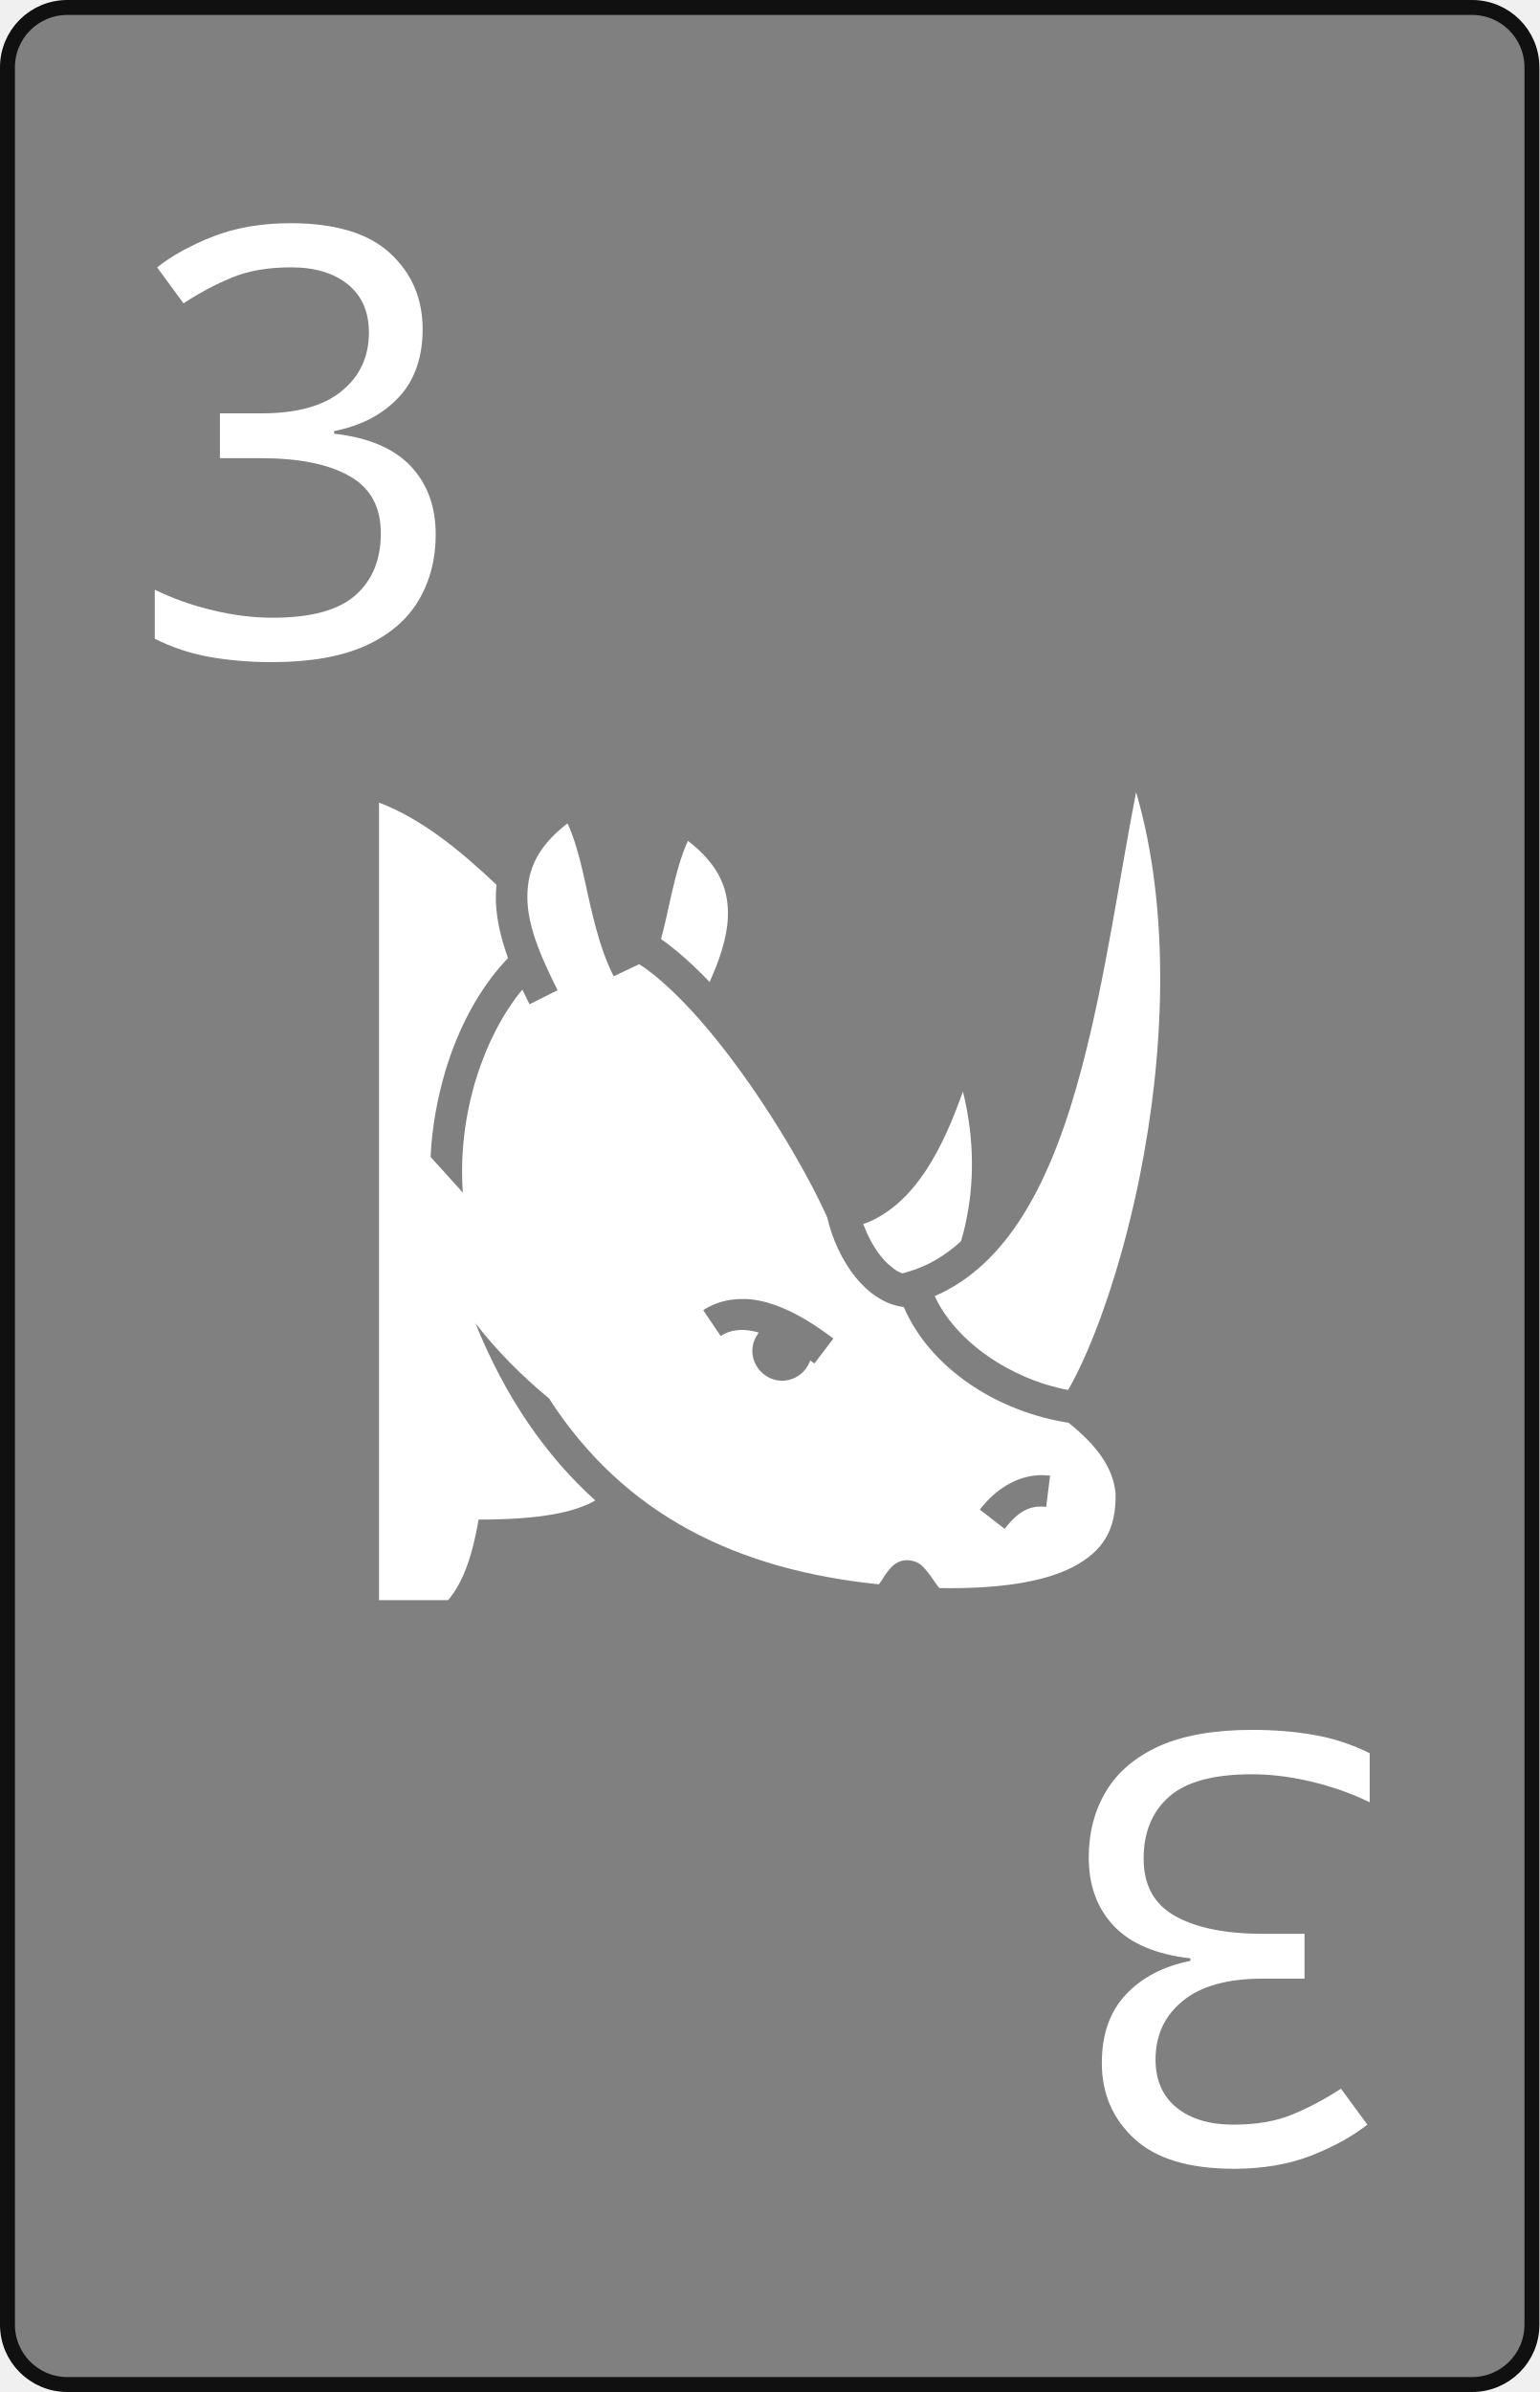
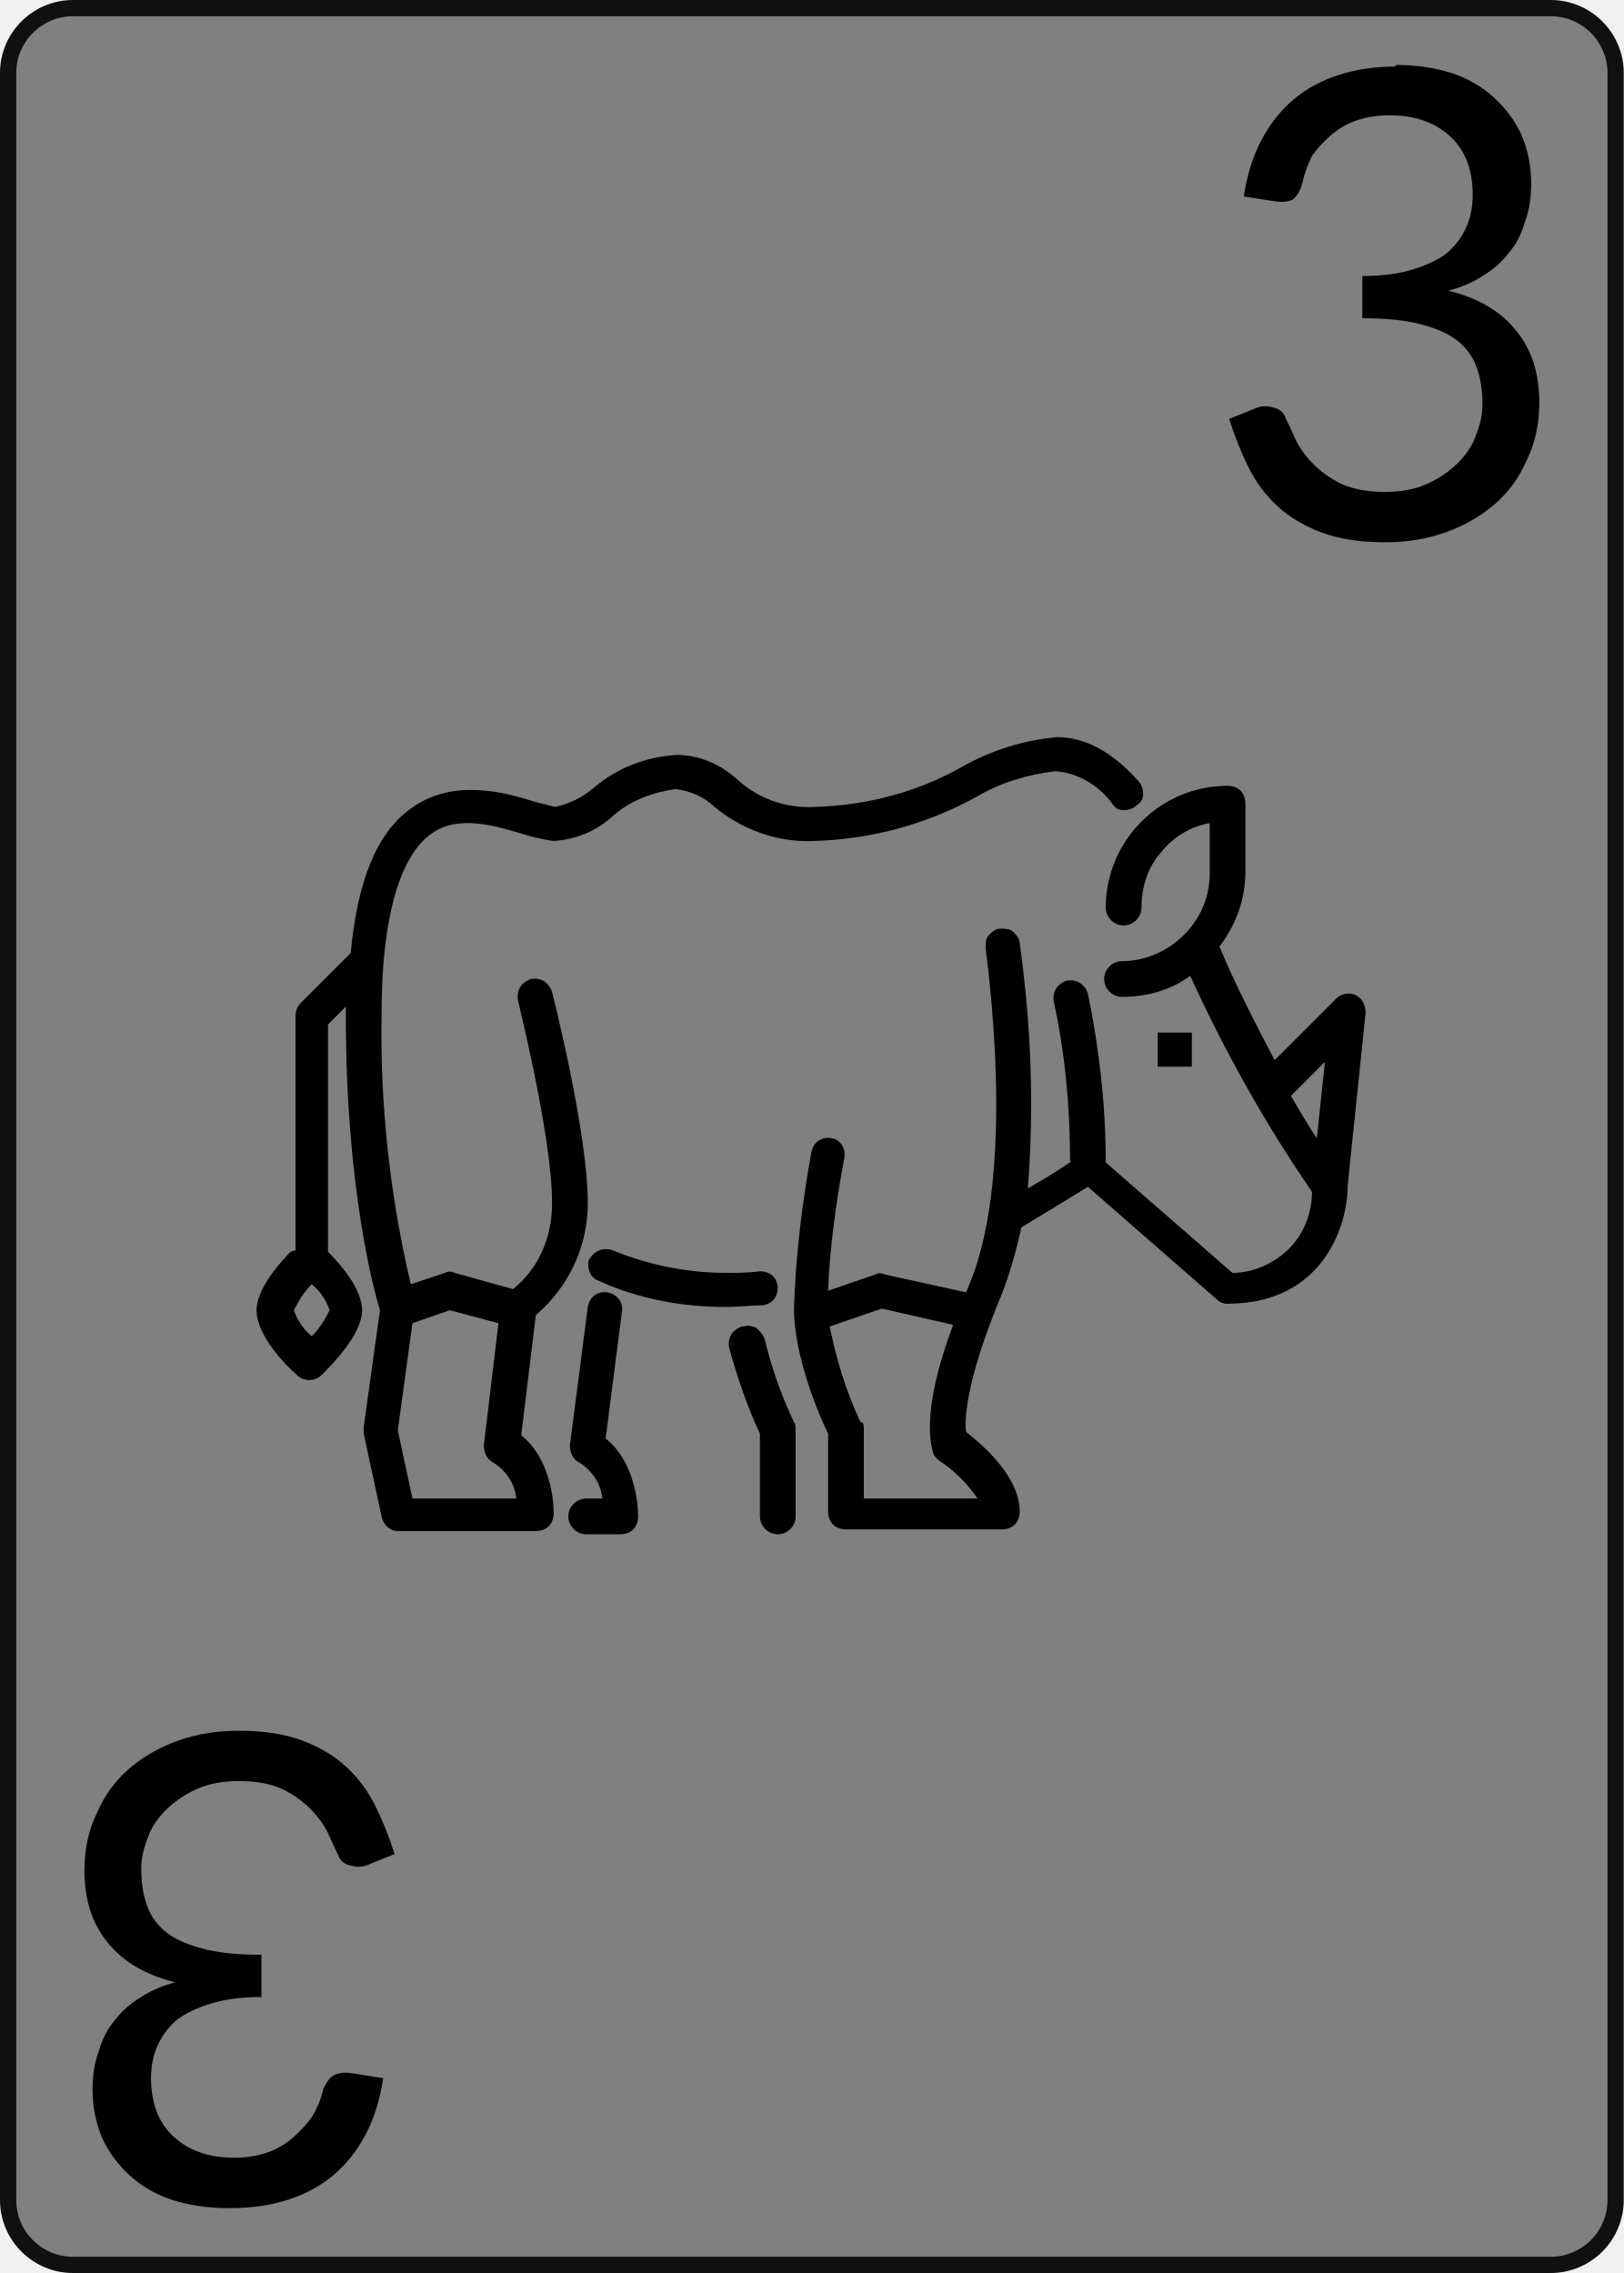
- <svg xmlns="http://www.w3.org/2000/svg" width="103px" height="160px" viewbox="0 0 103 160">
-   <rect x="0.5" y="0.5" width="102px" height="159px" rx="4px" ry="4px" style="fill:#808080;stroke-width:1px;stroke:#101010" />
-   <g transform="translate(20,30)">
-     <text text-anchor="middle" style="dominant-baseline:middle;font:40px sans-serif;fill:#ffffff">3</text>
+ <svg xmlns="http://www.w3.org/2000/svg" width="100px" height="140px" viewbox="0 0 100 140">
+   <rect x="0.5" y="0.5" width="99px" height="139px" rx="4px" ry="4px" style="fill:#808080;stroke-width:1px;stroke:#101010" />
+   <g id="rhino">
+     <path style="fill:#000000;stroke:none" d="m 36.2,92.3 h 0.9 c -0.1,-0.9 -0.6,-1.7 -1.4,-2.2 -0.4,-0.2 -0.6,-0.6 -0.6,-1.1 l 1.1,-8.5 c 0.1,-0.6 0.6,-1.0 1.2,-0.9 0.6,0.1 1.0,0.6 0.9,1.2 l -1.0,7.8 c 2.0,1.6 2.0,4.6 2.0,4.8 0,0.3 -0.1,0.6 -0.3,0.8 -0.2,0.2 -0.5,0.3 -0.8,0.3 h -2.1 c -0.6,0 -1.1,-0.5 -1.1,-1.1 0,-0.6 0.5,-1.1 1.1,-1.1 z" />
+     <path style="fill:#000000;stroke:none" d="m 45.8,81.7 c 0.3,-0.1 0.6,0 0.8,0.1 0.2,0.2 0.4,0.4 0.5,0.7 0.4,1.7 1.0,3.4 1.8,5.1 0.1,0.1 0.1,0.3 0.1,0.5 v 5.3 c 0,0.6 -0.5,1.1 -1.1,1.1 -0.6,0 -1.1,-0.5 -1.1,-1.1 v -5.1 c -0.8,-1.7 -1.4,-3.5 -1.9,-5.3 -0.1,-0.6 0.2,-1.1 0.8,-1.3 z" />
+     <path style="fill:#000000;stroke:none" d="m 36.3,77.6 c 0.2,-0.5 0.8,-0.8 1.4,-0.6 2.2,0.9 4.6,1.4 7.0,1.4 0.7,0 1.4,0 2.1,-0.1 0.3,0 0.6,0.1 0.8,0.3 0.2,0.2 0.3,0.5 0.3,0.7 0,0.3 -0.1,0.6 -0.3,0.8 -0.2,0.2 -0.5,0.3 -0.7,0.3 -0.7,0 -1.4,0.1 -2.2,0.1 -2.7,0 -5.4,-0.5 -7.8,-1.6 -0.3,-0.1 -0.5,-0.3 -0.6,-0.6 -0.1,-0.3 -0.1,-0.6 0,-0.8 z" />
+     <path style="fill:#000000;stroke:none" d="m 50.0,70.9 c 0.1,-0.6 0.7,-0.9 1.2,-0.8 0.6,0.1 0.9,0.7 0.8,1.2 -0.5,2.7 -0.9,5.5 -1.0,8.2 L 53.9,78.5 c 0.2,-0.1 0.4,-0.1 0.6,0 l 5.0,1.1 c 0.1,-0.2 0.1,-0.3 0.2,-0.5 3.0,-7.1 1.0,-20.5 1.0,-20.7 v 0 c 0,-0.3 0,-0.6 0.2,-0.8 0.2,-0.2 0.4,-0.4 0.7,-0.4 0.3,0 0.6,0 0.8,0.2 0.2,0.2 0.4,0.4 0.4,0.7 0.7,5.0 0.9,10.0 0.5,15.1 1.2,-0.7 2.2,-1.3 2.7,-1.7 H 65.9 c 0,-3.3 -0.3,-6.6 -1.0,-9.8 -0.1,-0.6 0.2,-1.1 0.8,-1.3 0.6,-0.1 1.1,0.2 1.3,0.8 0.7,3.4 1.1,6.9 1.1,10.4 l 7.8,6.8 c 1.3,0 2.6,-0.6 3.5,-1.5 0.9,-0.9 1.4,-2.2 1.4,-3.5 -2.9,-4.2 -5.4,-8.7 -7.5,-13.3 -1.2,0.9 -2.7,1.3 -4.2,1.3 -0.6,0 -1.1,-0.5 -1.1,-1.1 0,-0.6 0.5,-1.1 1.1,-1.1 1.4,0 2.8,-0.6 3.8,-1.6 1.0,-1.0 1.6,-2.3 1.6,-3.8 v -3.1 c -1.2,0.2 -2.3,0.9 -3.0,1.8 -0.8,0.9 -1.2,2.1 -1.2,3.4 0,0.6 -0.5,1.1 -1.1,1.1 -0.6,0 -1.1,-0.5 -1.1,-1.1 0,-2.0 0.8,-3.9 2.2,-5.3 1.4,-1.4 3.3,-2.2 5.3,-2.2 0.3,0 0.6,0.1 0.8,0.3 0.2,0.2 0.3,0.5 0.3,0.8 v 4.2 c 0,1.7 -0.6,3.3 -1.6,4.6 1.0,2.4 2.2,4.7 3.4,7.0 l 3.8,-3.8 c 0.3,-0.3 0.8,-0.4 1.2,-0.2 0.4,0.2 0.6,0.6 0.6,1.1 l -1.1,10.6 c 0,2.6 -1.6,7.3 -7.4,7.3 -0.3,0 -0.5,-0.1 -0.7,-0.3 l -7.9,-6.9 c -0.8,0.5 -2.3,1.4 -4.1,2.5 -0.3,1.4 -0.7,2.8 -1.2,4.1 -2.3,5.5 -2.3,7.9 -2.2,8.5 0.9,0.7 3.3,2.7 3.3,4.9 v 0 c 0,0.3 -0.1,0.6 -0.3,0.8 -0.2,0.2 -0.5,0.3 -0.8,0.3 h -9.6 c -0.3,0 -0.6,-0.1 -0.8,-0.3 -0.2,-0.2 -0.3,-0.5 -0.3,-0.8 V 88.3 c -0.5,-1.0 -2.1,-4.7 -2.1,-7.7 0.1,-3.3 0.5,-6.5 1.1,-9.8 z m 29.5,-3.4 c 0.6,1.0 1.1,1.9 1.6,2.6 l 0.5,-4.7 z M 53.1,87.6 c 0.1,0.1 0.1,0.3 0.1,0.5 v 4.2 H 60.2 C 59.6,91.4 58.8,90.6 57.9,90.0 57.7,89.9 57.6,89.7 57.5,89.6 57.4,89.2 56.6,87.2 58.7,81.6 l -4.4,-1.0 -3.2,1.1 c 0.4,2.0 1.0,4.0 1.9,5.9 z" />
+     <path style="fill:#000000;stroke:none" d="M 18.2,77.0 V 62.6 c 0,-0.3 0.1,-0.6 0.3,-0.8 l 3.1,-3.1 c 0.4,-4.4 1.6,-7.4 3.7,-8.9 2.6,-1.9 5.8,-1.0 7.7,-0.4 v 0 c 0.4,0.1 0.8,0.2 1.2,0.3 0.9,-0.2 1.7,-0.6 2.4,-1.2 1.4,-1.2 3.2,-1.9 5.1,-2.0 1.4,0 2.7,0.6 3.7,1.5 1.3,1.2 3.0,1.8 4.8,1.7 3.2,-0.1 6.3,-0.9 9.1,-2.5 1.8,-1.0 3.7,-1.6 5.8,-1.8 1.7,0 3.4,0.9 5.0,2.7 0.2,0.2 0.3,0.5 0.3,0.8 0,0.3 -0.1,0.5 -0.4,0.7 -0.2,0.2 -0.5,0.3 -0.8,0.3 -0.3,0 -0.5,-0.1 -0.7,-0.4 -0.8,-1.1 -2.1,-1.9 -3.5,-2.0 -1.7,0.2 -3.4,0.7 -4.9,1.6 -3.1,1.7 -6.5,2.6 -10.0,2.7 -2.2,0.1 -4.4,-0.7 -6.1,-2.1 -0.6,-0.6 -1.5,-1.0 -2.4,-1.1 -1.4,0.2 -2.8,0.7 -3.9,1.7 -1.0,0.9 -2.2,1.4 -3.6,1.5 -0.6,-0.1 -1.2,-0.2 -1.8,-0.4 -1.7,-0.5 -4.1,-1.3 -5.8,0 -1.9,1.4 -3.0,5.2 -3.0,11.0 -0.1,5.6 0.5,11.2 1.8,16.7 l 2.1,-0.7 v 0 c 0.2,-0.1 0.4,-0.1 0.6,0 l 3.6,1.0 v 0 c 1.6,-1.3 2.4,-3.2 2.4,-5.3 0,-4.1 -2.1,-12.4 -2.1,-12.5 -0.1,-0.6 0.2,-1.1 0.8,-1.3 0.6,-0.1 1.1,0.2 1.3,0.8 0.1,0.4 2.2,8.7 2.2,13.0 0,2.7 -1.2,5.2 -3.2,6.9 l -0.9,7.4 c 2.0,1.6 2.0,4.6 2.0,4.8 0,0.3 -0.1,0.6 -0.3,0.8 -0.2,0.2 -0.5,0.3 -0.8,0.3 h -8.5 c -0.5,0 -0.9,-0.4 -1.0,-0.9 L 22.4,88.3 c 0,-0.1 0,-0.2 0,-0.4 l 1.0,-7.2 c -0.4,-1.3 -2.1,-7.6 -2.1,-18.1 0,-0.2 0,-0.4 0,-0.6 l -1.1,1.1 v 14.0 c 0.8,0.8 2.1,2.3 2.1,3.6 0,1.5 -1.9,3.4 -2.5,4.0 -0.4,0.4 -1.1,0.4 -1.5,0 -0.6,-0.5 -2.5,-2.4 -2.5,-4.0 0,-1.3 1.4,-2.9 2.1,-3.6 z m 7.2,15.3 h 6.4 c -0.1,-0.9 -0.6,-1.7 -1.4,-2.2 -0.4,-0.2 -0.6,-0.6 -0.6,-1.1 l 0.9,-7.5 -3.0,-0.8 -2.3,0.8 -0.9,6.6 z M 19.2,82.3 c 0.5,-0.5 0.8,-1.0 1.1,-1.6 -0.2,-0.6 -0.6,-1.2 -1.1,-1.6 -0.5,0.5 -0.8,1.0 -1.1,1.6 0.2,0.6 0.6,1.2 1.1,1.6 z" />
+     <path style="fill:#000000;stroke:none" d="m 73.4,63.6 h -2.1 v 2.1 h 2.1 z" />
  </g>
-   <g transform="translate(82,130) rotate(180)">
-     <text text-anchor="middle" style="dominant-baseline:middle;font:40px sans-serif;fill:#ffffff">3</text>
-   </g>
-   <path style="fill:#ffffff;stroke:none" d="m 76.02,52.965 c -1.1,5.59 -2.02,12.33 -3.62,18.38 -0.97,3.7 -2.2,7.14 -3.95,9.94 -1.51,2.41 -3.44,4.35 -5.91,5.41 1.4,3.03 5.05,5.55 8.93,6.28 0.41,-0.72 0.85,-1.6 1.29,-2.63 1.27,-2.94 2.56,-7.02 3.49,-11.62 1.62,-8.02 2.13,-17.65 -0.24,-25.76 z m -50.66,0.72 v 53.35 h 4.62 c 0.89,-1.05 1.57,-2.63 2.04,-5.39 4.26,0 6.49,-0.52 7.81,-1.28 -3.3,-2.98 -6.02,-6.89 -8.02,-11.86 1.36,1.76 3.01,3.45 4.92,5.03 5.04,7.82 12.59,11.47 22.08,12.44 0.06,-0.08 0.11,-0.15 0.2,-0.29 0.13,-0.21 0.28,-0.45 0.5,-0.71 0.21,-0.25 0.58,-0.65 1.27,-0.61 0.66,0.04 0.96,0.4 1.18,0.66 0.22,0.25 0.39,0.51 0.55,0.74 0.14,0.2 0.25,0.36 0.34,0.46 3.89,0.07 6.98,-0.39 8.94,-1.41 1.98,-1.04 2.91,-2.45 2.85,-4.95 -0.17,-1.74 -1.32,-3.24 -3.15,-4.7 -4.76,-0.73 -9.26,-3.64 -11.02,-7.74 -1.29,-0.15 -2.39,-0.97 -3.21,-1.97 -0.94,-1.16 -1.59,-2.62 -1.91,-4.02 -1.24,-2.78 -3.86,-7.32 -6.82,-11.14 -1.48,-1.92 -3.06,-3.66 -4.56,-4.91 -0.41,-0.34 -0.81,-0.64 -1.2,-0.89 l -1.71,0.81 c -1.04,-2.06 -1.5,-4.48 -1.97,-6.57 -0.33,-1.51 -0.72,-2.83 -1.12,-3.66 -2.2,1.69 -2.74,3.38 -2.68,5.16 0.07,1.98 1.08,4.13 2.02,6 l -1.88,0.94 c -0.15,-0.31 -0.32,-0.64 -0.48,-0.98 -1.29,1.55 -2.37,3.64 -3.09,5.95 -0.75,2.43 -1.08,5.1 -0.89,7.63 l -2.16,-2.39 c 0.09,-1.99 0.46,-3.98 1.02,-5.85 0.85,-2.78 2.19,-5.3 3.92,-7.19 0.08,-0.08 0.16,-0.17 0.24,-0.26 -0.42,-1.18 -0.76,-2.44 -0.81,-3.77 -0.01,-0.38 0,-0.75 0.04,-1.13 -2.47,-2.34 -5.01,-4.41 -7.86,-5.5 z m 20.67,2.56 c -0.4,0.83 -0.78,2.14 -1.12,3.65 -0.2,0.93 -0.42,1.92 -0.68,2.92 0.38,0.26 0.76,0.56 1.13,0.87 0.71,0.59 1.42,1.27 2.12,2 0.63,-1.41 1.16,-2.89 1.22,-4.31 0.07,-1.74 -0.47,-3.44 -2.67,-5.13 z m 18.41,16.74 c -0.64,1.77 -1.39,3.66 -2.53,5.37 -0.89,1.34 -2.02,2.53 -3.51,3.26 -0.2,0.1 -0.42,0.19 -0.64,0.26 0.29,0.79 0.71,1.58 1.2,2.18 0.14,0.18 0.29,0.34 0.44,0.48 l 0.51,0.41 c 0.15,0.1 0.31,0.17 0.46,0.23 l 0.37,-0.1 c 1.34,-0.39 2.51,-1.09 3.56,-2.05 0.12,-0.41 0.24,-0.85 0.33,-1.31 0.52,-2.42 0.62,-5.4 -0.21,-8.74 z m -14.68,13.9 c 0.71,0.01 1.42,0.17 2.08,0.4 1.5,0.53 2.85,1.44 3.92,2.25 l -1.27,1.67 c -0.09,-0.07 -0.18,-0.14 -0.28,-0.21 -0.26,0.78 -1.01,1.36 -1.88,1.36 -1.08,0 -1.99,-0.9 -1.99,-1.99 0,-0.46 0.16,-0.88 0.43,-1.23 -0.97,-0.28 -1.80,-0.25 -2.55,0.23 l -1.17,-1.73 c 0.75,-0.49 1.58,-0.71 2.4,-0.74 0.1,0 0.20,0 0.30,0 z m 19.98,11.79 c 0.17,0 0.34,0.01 0.52,0.03 l -0.26,2.09 c -1.07,-0.13 -1.87,0.29 -2.78,1.47 l -1.66,-1.29 c 1.03,-1.33 2.42,-2.25 4.02,-2.3 0.05,0 0.11,0 0.17,0 z" />
+   <path id="number-top-right" style="fill:#000000;stroke:none" d="m 86.0,4.0 q 1.8,0 3.4,0.5 1.5,0.5 2.6,1.5 1.1,1.0 1.7,2.3 0.6,1.4 0.6,3.0 0,1.4 -0.4,2.4 -0.3,1.1 -1.0,1.9 -0.6,0.8 -1.6,1.4 -0.9,0.6 -2.1,0.9 2.8,0.7 4.2,2.5 1.4,1.7 1.4,4.4 0,2.0 -0.8,3.6 -0.7,1.6 -2.0,2.7 -1.3,1.1 -3.0,1.7 -1.7,0.6 -3.7,0.6 -2.3,0 -3.9,-0.6 -1.6,-0.6 -2.7,-1.6 -1.1,-1.0 -1.8,-2.4 -0.7,-1.4 -1.2,-3.0 l 1.5,-0.6 q 0.6,-0.3 1.2,-0.1 0.6,0.1 0.8,0.7 0.3,0.6 0.6,1.3 0.4,0.8 1.1,1.5 0.7,0.7 1.7,1.2 1.1,0.5 2.7,0.5 1.5,0 2.6,-0.5 1.1,-0.5 1.9,-1.3 0.8,-0.8 1.1,-1.7 0.4,-1.0 0.4,-1.9 0,-1.2 -0.3,-2.1 -0.3,-1.0 -1.1,-1.7 -0.8,-0.7 -2.3,-1.1 -1.4,-0.4 -3.7,-0.4 V 17.0 q 1.8,0 3.1,-0.4 1.3,-0.4 2.1,-1.0 0.8,-0.7 1.2,-1.6 0.4,-0.9 0.4,-2.0 0,-1.2 -0.4,-2.2 -0.4,-0.9 -1.1,-1.5 -0.7,-0.6 -1.6,-0.9 -0.9,-0.3 -2,-0.3 -1.1,0 -2.0,0.3 -0.9,0.3 -1.6,0.9 -0.7,0.6 -1.2,1.3 Q 80.4,10.4 80.2,11.3 80.0,12.0 79.6,12.3 79.2,12.5 78.5,12.4 L 76.6,12.1 q 0.3,-2.0 1.1,-3.5 0.8,-1.5 2.0,-2.5 1.2,-1.0 2.8,-1.5 1.6,-0.5 3.4,-0.5 z" />
+   <path id="number-bottom-left" style="fill:#000000;stroke:none" d="m 14.0,136.0 q -1.8,0 -3.4,-0.5 -1.5,-0.5 -2.6,-1.5 -1.1,-1.0 -1.7,-2.3 -0.6,-1.4 -0.6,-3.0 0,-1.4 0.4,-2.4 0.3,-1.1 1,-1.9 0.6,-0.8 1.6,-1.4 0.9,-0.6 2.1,-0.9 -2.8,-0.7 -4.2,-2.5 -1.4,-1.7 -1.4,-4.4 0,-2.0 0.8,-3.6 0.7,-1.6 2.0,-2.7 1.3,-1.1 3.0,-1.7 1.7,-0.6 3.7,-0.6 2.3,0 3.9,0.6 1.6,0.6 2.7,1.6 1.1,1.0 1.8,2.4 0.7,1.4 1.2,3.0 l -1.5,0.6 q -0.6,0.3 -1.2,0.1 -0.6,-0.1 -0.8,-0.7 -0.3,-0.6 -0.6,-1.3 -0.4,-0.8 -1.1,-1.5 -0.7,-0.7 -1.7,-1.2 -1.1,-0.5 -2.7,-0.5 -1.5,0 -2.6,0.5 -1.1,0.5 -1.9,1.3 -0.8,0.8 -1.1,1.7 -0.4,1.0 -0.4,1.9 0,1.2 0.3,2.1 0.3,1.0 1.1,1.7 0.8,0.7 2.3,1.1 1.4,0.4 3.7,0.4 V 123.0 q -1.8,0 -3.1,0.4 -1.3,0.4 -2.1,1.0 -0.8,0.7 -1.2,1.6 -0.4,0.9 -0.4,2.0 0,1.2 0.4,2.2 0.4,0.9 1.1,1.5 0.7,0.6 1.6,0.9 0.9,0.3 2.0,0.3 1.1,0 2.0,-0.3 0.9,-0.3 1.6,-0.9 0.7,-0.6 1.2,-1.3 0.5,-0.8 0.7,-1.7 0.3,-0.7 0.7,-0.9 0.4,-0.2 1.1,-0.1 l 1.9,0.3 q -0.3,2.0 -1.1,3.5 -0.8,1.5 -2.0,2.5 -1.2,1.0 -2.8,1.5 -1.6,0.5 -3.4,0.5 z" />
</svg>
